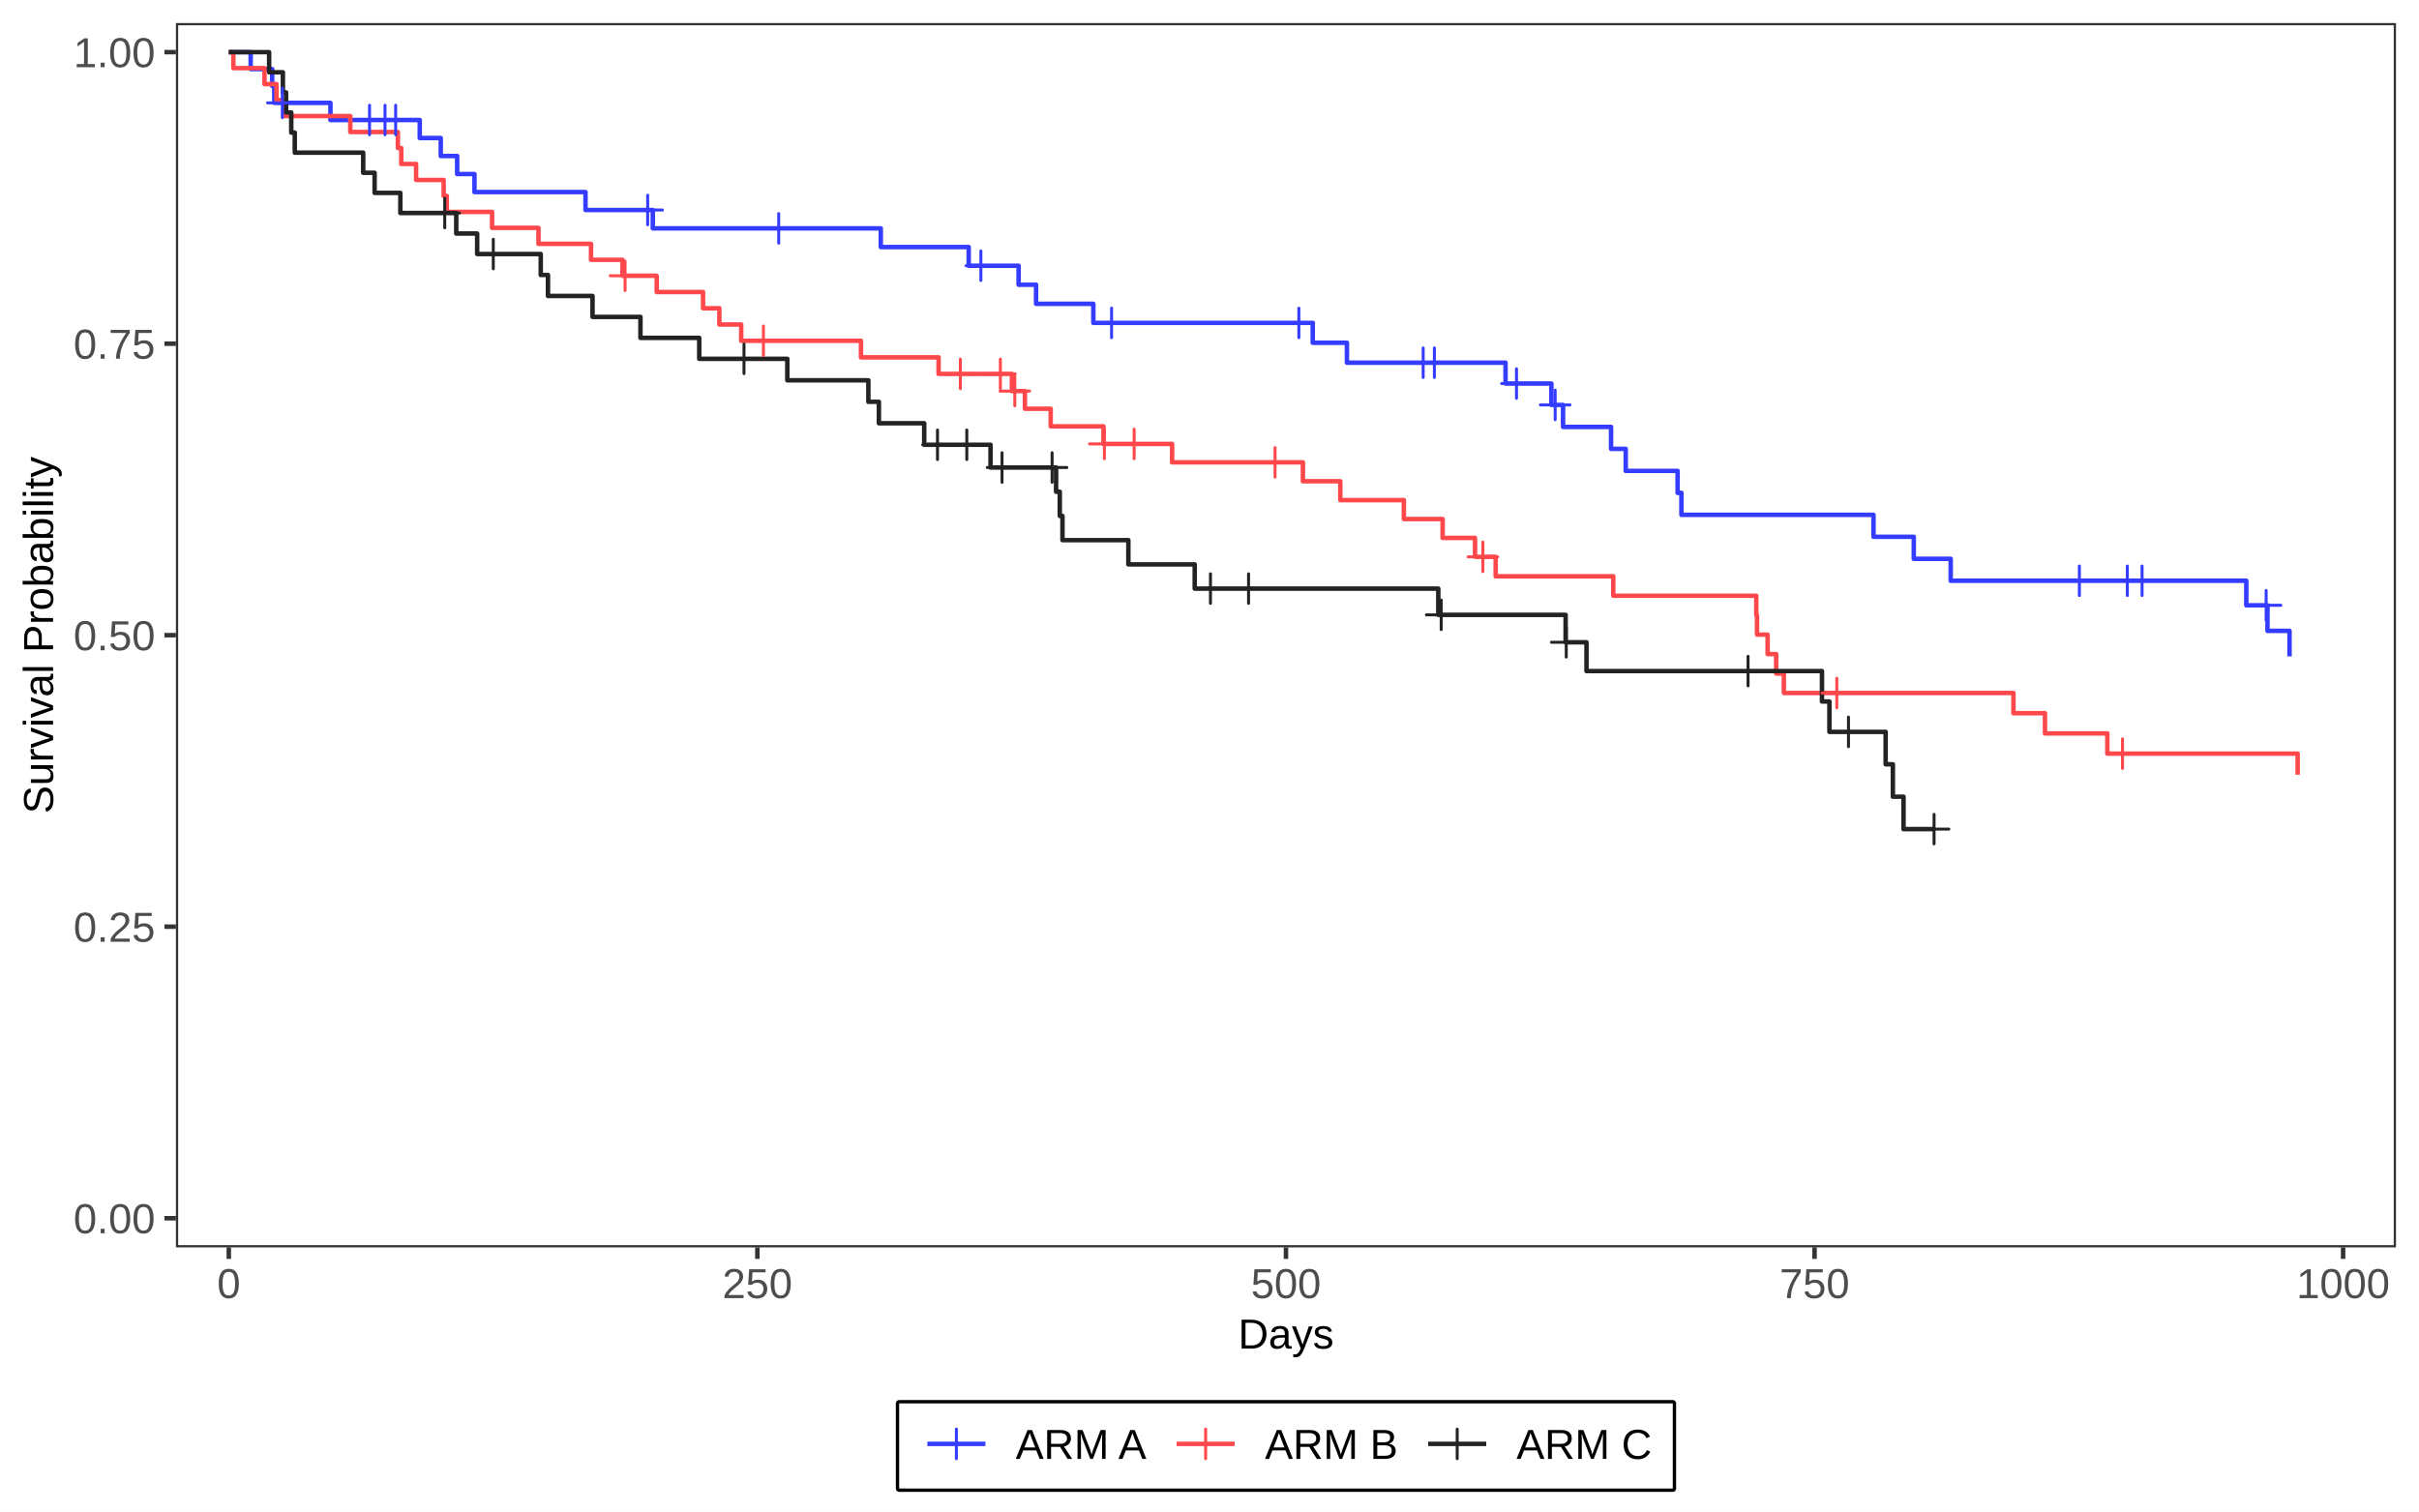
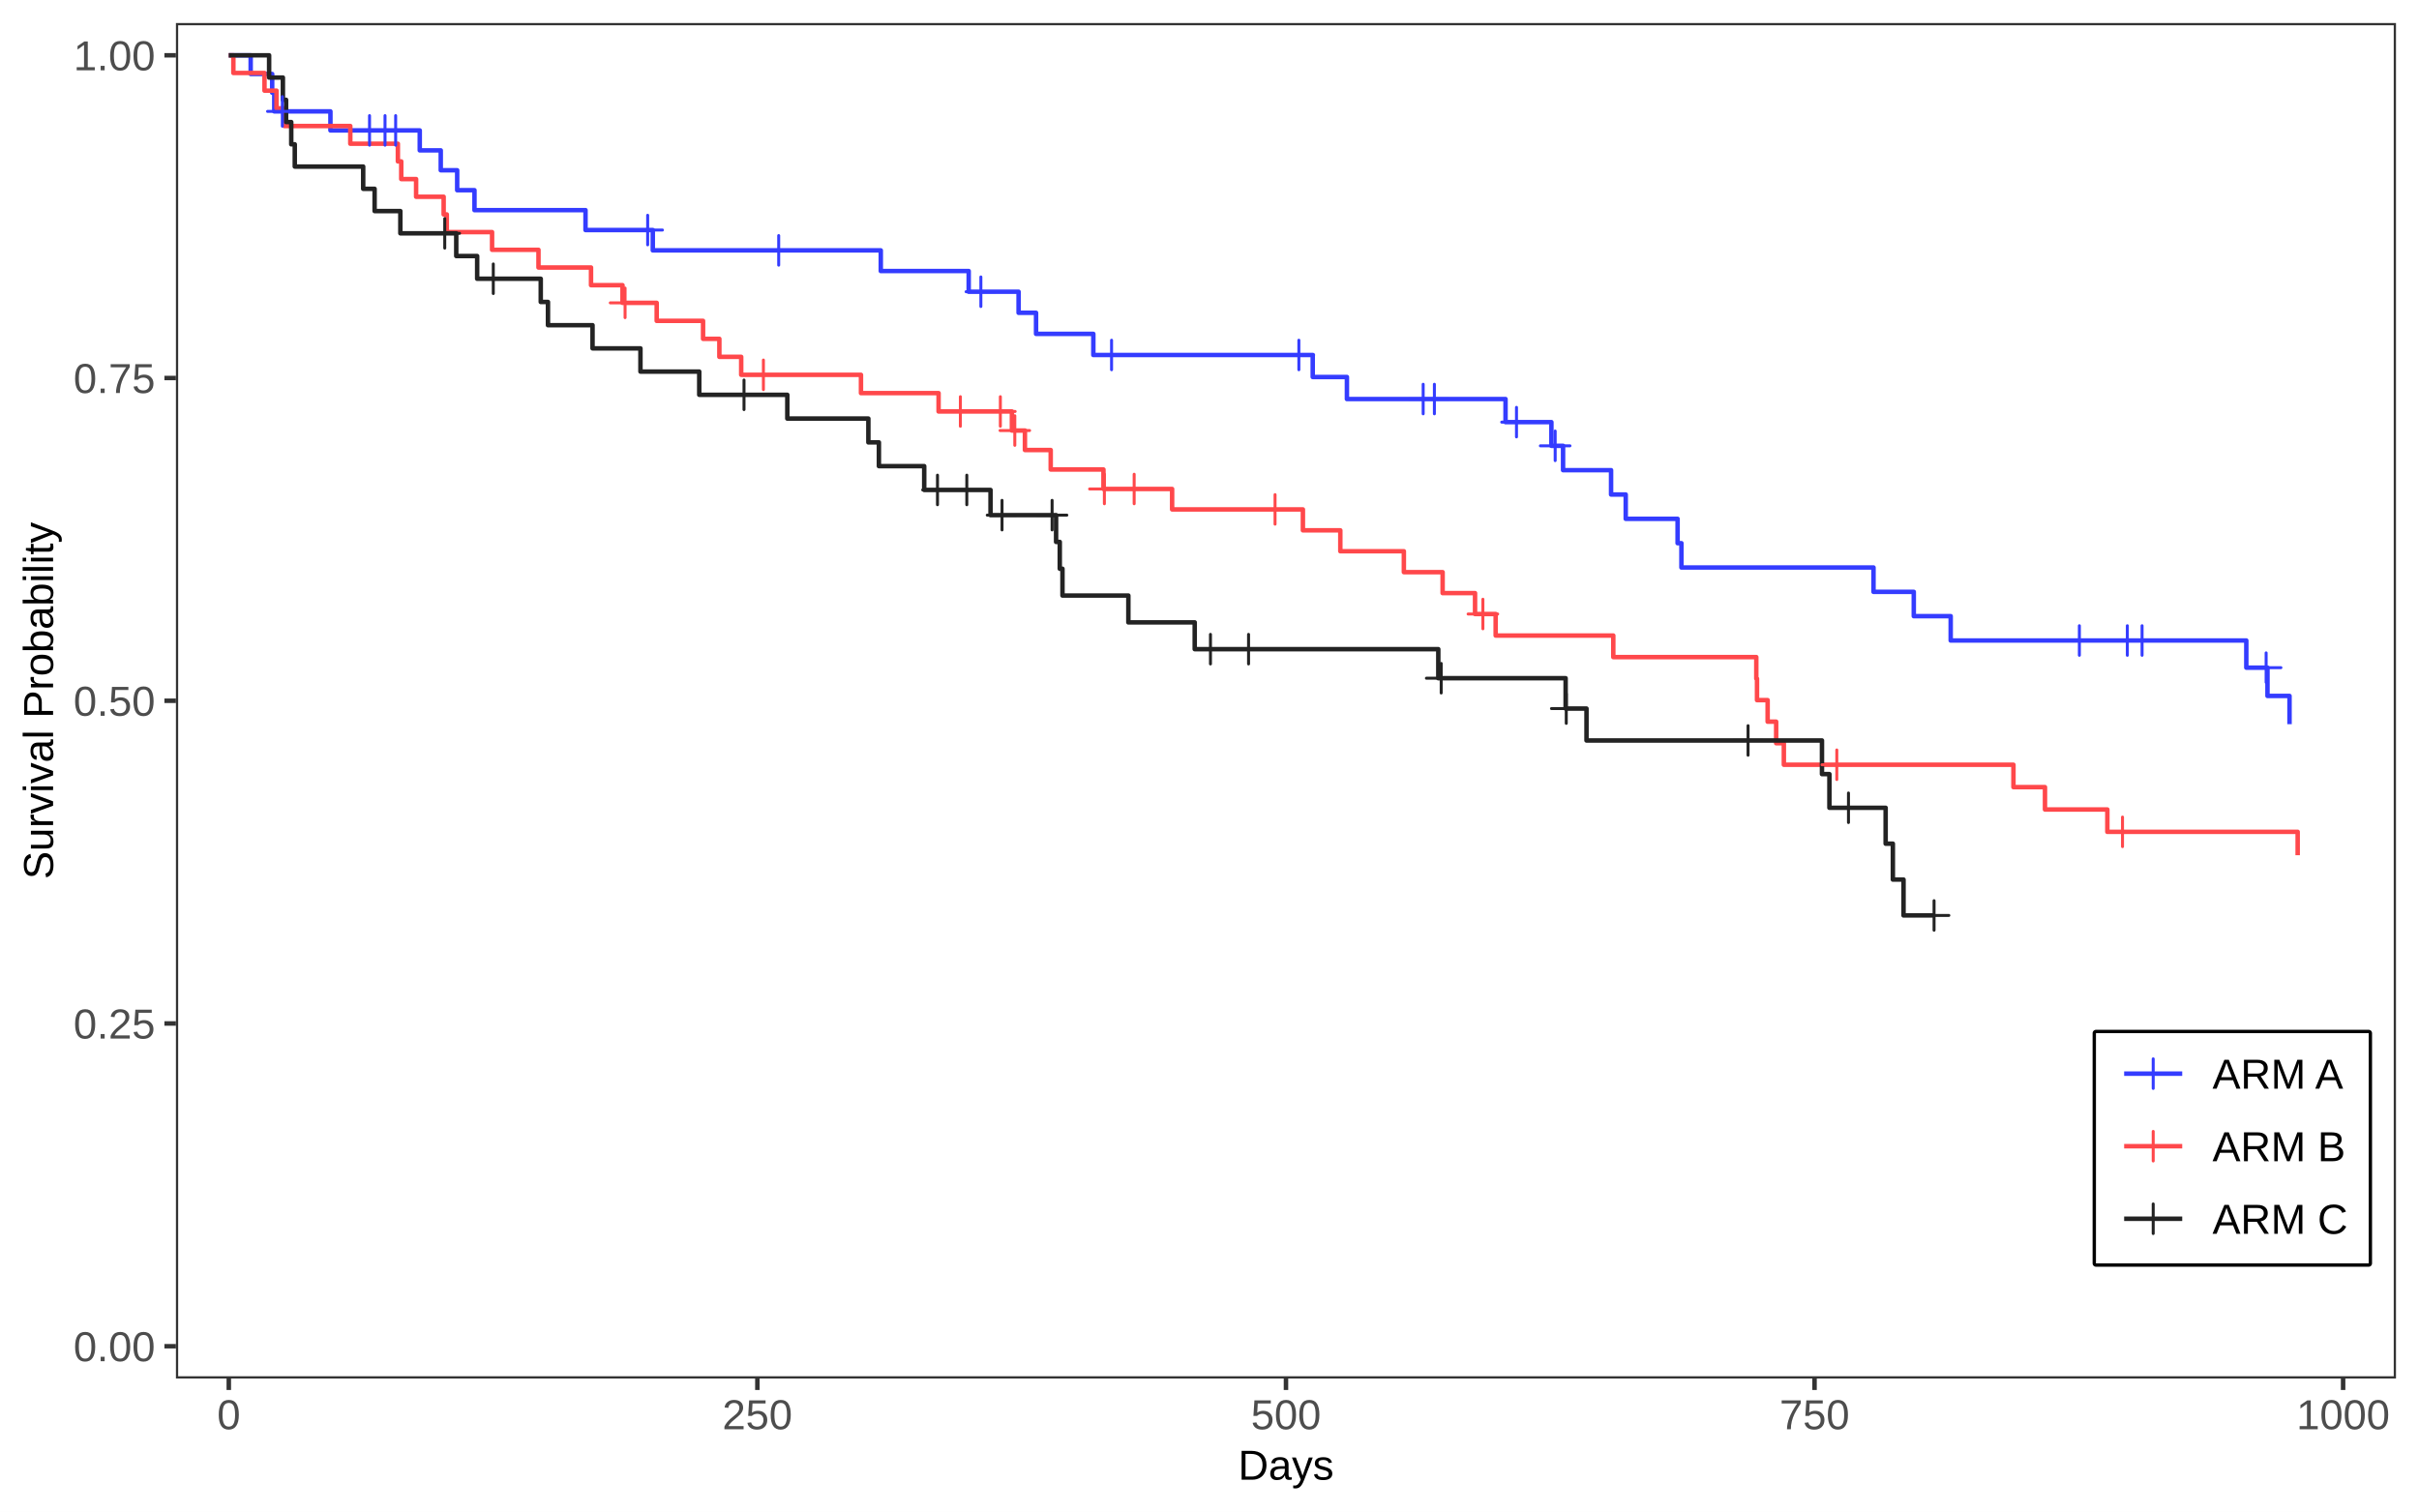
<svg xmlns="http://www.w3.org/2000/svg" class="svglite" width="576.00pt" height="360.00pt" viewBox="0 0 576.00 360.00">
  <defs>
    <style type="text/css">
    .svglite line, .svglite polyline, .svglite polygon, .svglite path, .svglite rect, .svglite circle {
      fill: none;
      stroke: #000000;
      stroke-linecap: round;
      stroke-linejoin: round;
      stroke-miterlimit: 10.00;
    }
    .svglite text {
      white-space: pre;
    }
  </style>
  </defs>
  <rect width="100%" height="100%" style="stroke: none; fill: #FFFFFF;" />
  <defs>
    <clipPath id="cpMC4wMHw1NzYuMDB8MC4wMHwzNjAuMDA=">
      <rect x="0.00" y="0.00" width="576.00" height="360.00" />
    </clipPath>
  </defs>
  <g clip-path="url(#cpMC4wMHw1NzYuMDB8MC4wMHwzNjAuMDA=)">
    <rect x="0.00" y="0.00" width="576.00" height="360.00" style="stroke-width: 1.07; stroke: #FFFFFF; fill: #FFFFFF;" />
  </g>
  <defs>
-     <clipPath id="cpNDEuODl8NTcwLjUyfDUuNDh8Mjk3LjA5">
-       <rect x="41.89" y="5.48" width="528.63" height="291.61" />
+     <clipPath id="cpNDEuODl8NTcwLjUyfDUuNDh8MzI4LjMy">
+       <rect x="41.89" y="5.48" width="528.63" height="322.84" />
    </clipPath>
  </defs>
-   <g clip-path="url(#cpNDEuODl8NTcwLjUyfDUuNDh8Mjk3LjA5)">
-     <rect x="41.89" y="5.48" width="528.63" height="291.61" style="stroke-width: 1.07; stroke: none; fill: #FFFFFF;" />
-     <polyline points="54.48,12.42 59.69,12.42 59.69,16.45 64.81,16.45 64.81,20.47 65.31,20.47 65.31,24.50 67.23,24.50 67.23,24.50 78.68,24.50 78.68,28.58 87.99,28.58 87.99,28.58 91.68,28.58 91.68,28.58 94.21,28.58 94.21,28.58 99.95,28.58 99.95,32.87 104.95,32.87 104.95,37.16 108.86,37.16 108.86,41.45 112.98,41.45 112.98,45.74 139.42,45.74 139.42,50.02 154.22,50.02 154.22,50.02 155.44,50.02 155.44,54.39 185.42,54.39 185.42,54.39 209.73,54.39 209.73,58.84 230.66,58.84 230.66,63.29 233.56,63.29 233.56,63.29 242.54,63.29 242.54,67.82 246.70,67.82 246.70,72.36 260.34,72.36 260.34,76.90 264.68,76.90 264.68,76.90 309.28,76.90 309.28,76.90 312.58,76.90 312.58,81.64 320.72,81.64 320.72,86.38 338.88,86.38 338.88,86.38 341.55,86.38 341.55,86.38 358.49,86.38 358.49,91.35 361.10,91.35 361.10,91.35 369.41,91.35 369.41,96.44 370.31,96.44 370.31,96.44 372.19,96.44 372.19,101.68 383.62,101.68 383.62,106.91 387.11,106.91 387.11,112.15 399.46,112.15 399.46,117.38 400.37,117.38 400.37,122.62 446.11,122.62 446.11,127.85 455.70,127.85 455.70,133.09 464.49,133.09 464.49,138.32 495.13,138.32 495.13,138.32 506.55,138.32 506.55,138.32 510.06,138.32 510.06,138.32 534.88,138.32 534.88,144.16 539.60,144.16 539.60,144.16 539.92,144.16 539.92,150.25 545.17,150.25 545.17,156.33 " style="stroke-width: 1.07; stroke: #343CFF; stroke-linecap: butt;" />
-     <polyline points="54.48,12.42 55.57,12.42 55.57,16.23 62.98,16.23 62.98,20.03 65.84,20.03 65.84,23.84 67.70,23.84 67.70,27.64 83.41,27.64 83.41,31.44 94.74,31.44 94.74,35.25 95.54,35.25 95.54,39.05 99.08,39.05 99.08,42.86 105.64,42.86 105.64,46.66 106.39,46.66 106.39,50.47 117.17,50.47 117.17,54.27 128.22,54.27 128.22,58.08 140.73,58.08 140.73,61.88 148.23,61.88 148.23,65.68 148.84,65.68 148.84,65.68 156.37,65.68 156.37,69.55 167.41,69.55 167.41,73.42 171.29,73.42 171.29,77.29 176.49,77.29 176.49,81.16 181.78,81.16 181.78,81.16 205.01,81.16 205.01,85.11 223.49,85.11 223.49,89.05 228.68,89.05 228.68,89.05 238.20,89.05 238.20,89.05 240.95,89.05 240.95,93.15 241.64,93.15 241.64,93.15 244.05,93.15 244.05,97.35 250.19,97.35 250.19,101.54 262.75,101.54 262.75,105.73 262.97,105.73 262.97,105.73 270.06,105.73 270.06,105.73 279.10,105.73 279.10,110.12 303.61,110.12 303.61,110.12 310.24,110.12 310.24,114.62 319.15,114.62 319.15,119.12 334.28,119.12 334.28,123.62 343.51,123.62 343.51,128.12 351.23,128.12 351.23,132.62 353.10,132.62 353.10,132.62 356.14,132.62 356.14,137.26 384.15,137.26 384.15,141.89 418.20,141.89 418.20,146.52 418.37,146.52 418.37,151.15 420.90,151.15 420.90,155.79 422.93,155.79 422.93,160.42 424.76,160.42 424.76,165.05 437.37,165.05 437.37,165.05 479.43,165.05 479.43,169.87 486.94,169.87 486.94,174.68 501.79,174.68 501.79,179.49 505.40,179.49 505.40,179.49 547.11,179.49 547.11,184.52 " style="stroke-width: 1.07; stroke: #FF484B; stroke-linecap: butt;" />
-     <polyline points="54.48,12.42 64.08,12.42 64.08,17.21 67.36,17.21 67.36,22.00 68.12,22.00 68.12,26.79 69.35,26.79 69.35,31.58 70.19,31.58 70.19,36.36 86.48,36.36 86.48,41.15 89.20,41.15 89.20,45.94 95.33,45.94 95.33,50.73 105.90,50.73 105.90,50.73 108.64,50.73 108.64,55.62 113.62,55.62 113.62,60.50 117.46,60.50 117.46,60.50 128.76,60.50 128.76,65.49 130.48,65.49 130.48,70.49 141.09,70.49 141.09,75.48 152.50,75.48 152.50,80.47 166.50,80.47 166.50,85.46 177.16,85.46 177.16,85.46 187.47,85.46 187.47,90.58 206.77,90.58 206.77,95.70 209.28,95.70 209.28,100.81 220.07,100.81 220.07,105.93 223.23,105.93 223.23,105.93 230.21,105.93 230.21,105.93 235.86,105.93 235.86,111.35 238.60,111.35 238.60,111.35 250.52,111.35 250.52,111.35 251.47,111.35 251.47,117.12 252.35,117.12 252.35,122.88 252.99,122.88 252.99,128.65 268.68,128.65 268.68,134.42 284.48,134.42 284.48,140.19 288.23,140.19 288.23,140.19 297.30,140.19 297.30,140.19 342.48,140.19 342.48,146.44 343.17,146.44 343.17,146.44 372.80,146.44 372.80,152.97 372.95,152.97 372.95,152.97 377.77,152.97 377.77,159.83 416.24,159.83 416.24,159.83 433.84,159.83 433.84,167.07 435.61,167.07 435.61,174.31 440.15,174.31 440.15,174.31 449.00,174.31 449.00,182.03 450.72,182.03 450.72,189.75 453.26,189.75 453.26,197.47 460.53,197.47 460.53,197.47 " style="stroke-width: 1.07; stroke: #232323; stroke-linecap: butt;" />
-     <line x1="63.71" y1="24.50" x2="70.75" y2="24.50" style="stroke-width: 0.71; stroke: #343CFF;" />
-     <line x1="67.23" y1="28.02" x2="67.23" y2="20.98" style="stroke-width: 0.71; stroke: #343CFF;" />
-     <line x1="84.47" y1="28.58" x2="91.50" y2="28.58" style="stroke-width: 0.71; stroke: #343CFF;" />
-     <line x1="87.99" y1="32.10" x2="87.99" y2="25.07" style="stroke-width: 0.71; stroke: #343CFF;" />
-     <line x1="88.16" y1="28.58" x2="95.20" y2="28.58" style="stroke-width: 0.71; stroke: #343CFF;" />
-     <line x1="91.68" y1="32.10" x2="91.68" y2="25.07" style="stroke-width: 0.71; stroke: #343CFF;" />
-     <line x1="90.69" y1="28.58" x2="97.73" y2="28.58" style="stroke-width: 0.71; stroke: #343CFF;" />
-     <line x1="94.21" y1="32.10" x2="94.21" y2="25.07" style="stroke-width: 0.71; stroke: #343CFF;" />
-     <line x1="150.70" y1="50.02" x2="157.74" y2="50.02" style="stroke-width: 0.71; stroke: #343CFF;" />
-     <line x1="154.22" y1="53.54" x2="154.22" y2="46.50" style="stroke-width: 0.71; stroke: #343CFF;" />
-     <line x1="181.90" y1="54.39" x2="188.94" y2="54.39" style="stroke-width: 0.71; stroke: #343CFF;" />
-     <line x1="185.42" y1="57.91" x2="185.42" y2="50.87" style="stroke-width: 0.71; stroke: #343CFF;" />
-     <line x1="230.04" y1="63.29" x2="237.08" y2="63.29" style="stroke-width: 0.71; stroke: #343CFF;" />
-     <line x1="233.56" y1="66.81" x2="233.56" y2="59.77" style="stroke-width: 0.71; stroke: #343CFF;" />
-     <line x1="261.16" y1="76.90" x2="268.20" y2="76.90" style="stroke-width: 0.71; stroke: #343CFF;" />
-     <line x1="264.68" y1="80.42" x2="264.68" y2="73.38" style="stroke-width: 0.71; stroke: #343CFF;" />
-     <line x1="305.76" y1="76.90" x2="312.80" y2="76.90" style="stroke-width: 0.71; stroke: #343CFF;" />
-     <line x1="309.28" y1="80.42" x2="309.28" y2="73.38" style="stroke-width: 0.71; stroke: #343CFF;" />
-     <line x1="335.36" y1="86.38" x2="342.40" y2="86.38" style="stroke-width: 0.71; stroke: #343CFF;" />
-     <line x1="338.88" y1="89.89" x2="338.88" y2="82.86" style="stroke-width: 0.71; stroke: #343CFF;" />
-     <line x1="338.03" y1="86.38" x2="345.07" y2="86.38" style="stroke-width: 0.71; stroke: #343CFF;" />
-     <line x1="341.55" y1="89.89" x2="341.55" y2="82.86" style="stroke-width: 0.71; stroke: #343CFF;" />
-     <line x1="357.58" y1="91.35" x2="364.62" y2="91.35" style="stroke-width: 0.71; stroke: #343CFF;" />
-     <line x1="361.10" y1="94.86" x2="361.10" y2="87.83" style="stroke-width: 0.71; stroke: #343CFF;" />
-     <line x1="366.79" y1="96.44" x2="373.83" y2="96.44" style="stroke-width: 0.71; stroke: #343CFF;" />
-     <line x1="370.31" y1="99.96" x2="370.31" y2="92.92" style="stroke-width: 0.71; stroke: #343CFF;" />
-     <line x1="491.61" y1="138.32" x2="498.65" y2="138.32" style="stroke-width: 0.71; stroke: #343CFF;" />
-     <line x1="495.13" y1="141.84" x2="495.13" y2="134.81" style="stroke-width: 0.71; stroke: #343CFF;" />
-     <line x1="503.03" y1="138.32" x2="510.07" y2="138.32" style="stroke-width: 0.71; stroke: #343CFF;" />
-     <line x1="506.55" y1="141.84" x2="506.55" y2="134.81" style="stroke-width: 0.71; stroke: #343CFF;" />
-     <line x1="506.54" y1="138.32" x2="513.58" y2="138.32" style="stroke-width: 0.71; stroke: #343CFF;" />
-     <line x1="510.06" y1="141.84" x2="510.06" y2="134.81" style="stroke-width: 0.71; stroke: #343CFF;" />
-     <line x1="536.08" y1="144.16" x2="543.12" y2="144.16" style="stroke-width: 0.71; stroke: #343CFF;" />
-     <line x1="539.60" y1="147.68" x2="539.60" y2="140.64" style="stroke-width: 0.71; stroke: #343CFF;" />
-     <line x1="145.32" y1="65.68" x2="152.36" y2="65.68" style="stroke-width: 0.71; stroke: #FF484B;" />
-     <line x1="148.84" y1="69.20" x2="148.84" y2="62.17" style="stroke-width: 0.71; stroke: #FF484B;" />
-     <line x1="178.26" y1="81.16" x2="185.30" y2="81.16" style="stroke-width: 0.71; stroke: #FF484B;" />
-     <line x1="181.78" y1="84.68" x2="181.78" y2="77.65" style="stroke-width: 0.71; stroke: #FF484B;" />
-     <line x1="225.16" y1="89.05" x2="232.20" y2="89.05" style="stroke-width: 0.71; stroke: #FF484B;" />
-     <line x1="228.68" y1="92.57" x2="228.68" y2="85.53" style="stroke-width: 0.71; stroke: #FF484B;" />
-     <line x1="234.68" y1="89.05" x2="241.72" y2="89.05" style="stroke-width: 0.71; stroke: #FF484B;" />
-     <line x1="238.20" y1="92.57" x2="238.20" y2="85.53" style="stroke-width: 0.71; stroke: #FF484B;" />
-     <line x1="238.13" y1="93.15" x2="245.16" y2="93.15" style="stroke-width: 0.71; stroke: #FF484B;" />
-     <line x1="241.64" y1="96.67" x2="241.64" y2="89.64" style="stroke-width: 0.71; stroke: #FF484B;" />
-     <line x1="259.45" y1="105.73" x2="266.49" y2="105.73" style="stroke-width: 0.71; stroke: #FF484B;" />
-     <line x1="262.97" y1="109.25" x2="262.97" y2="102.21" style="stroke-width: 0.71; stroke: #FF484B;" />
-     <line x1="266.54" y1="105.73" x2="273.58" y2="105.73" style="stroke-width: 0.71; stroke: #FF484B;" />
-     <line x1="270.06" y1="109.25" x2="270.06" y2="102.21" style="stroke-width: 0.71; stroke: #FF484B;" />
-     <line x1="300.09" y1="110.12" x2="307.13" y2="110.12" style="stroke-width: 0.71; stroke: #FF484B;" />
-     <line x1="303.61" y1="113.64" x2="303.61" y2="106.60" style="stroke-width: 0.71; stroke: #FF484B;" />
-     <line x1="349.58" y1="132.62" x2="356.62" y2="132.62" style="stroke-width: 0.71; stroke: #FF484B;" />
-     <line x1="353.10" y1="136.14" x2="353.10" y2="129.10" style="stroke-width: 0.71; stroke: #FF484B;" />
-     <line x1="433.85" y1="165.05" x2="440.89" y2="165.05" style="stroke-width: 0.71; stroke: #FF484B;" />
-     <line x1="437.37" y1="168.57" x2="437.37" y2="161.53" style="stroke-width: 0.71; stroke: #FF484B;" />
-     <line x1="501.88" y1="179.49" x2="508.92" y2="179.49" style="stroke-width: 0.71; stroke: #FF484B;" />
-     <line x1="505.40" y1="183.01" x2="505.40" y2="175.97" style="stroke-width: 0.71; stroke: #FF484B;" />
-     <line x1="102.39" y1="50.73" x2="109.42" y2="50.73" style="stroke-width: 0.71; stroke: #232323;" />
-     <line x1="105.90" y1="54.25" x2="105.90" y2="47.21" style="stroke-width: 0.71; stroke: #232323;" />
-     <line x1="113.94" y1="60.50" x2="120.98" y2="60.50" style="stroke-width: 0.71; stroke: #232323;" />
-     <line x1="117.46" y1="64.02" x2="117.46" y2="56.98" style="stroke-width: 0.71; stroke: #232323;" />
-     <line x1="173.64" y1="85.46" x2="180.68" y2="85.46" style="stroke-width: 0.71; stroke: #232323;" />
-     <line x1="177.16" y1="88.98" x2="177.16" y2="81.94" style="stroke-width: 0.71; stroke: #232323;" />
-     <line x1="219.71" y1="105.93" x2="226.75" y2="105.93" style="stroke-width: 0.71; stroke: #232323;" />
-     <line x1="223.23" y1="109.45" x2="223.23" y2="102.41" style="stroke-width: 0.71; stroke: #232323;" />
-     <line x1="226.69" y1="105.93" x2="233.73" y2="105.93" style="stroke-width: 0.71; stroke: #232323;" />
-     <line x1="230.21" y1="109.45" x2="230.21" y2="102.41" style="stroke-width: 0.71; stroke: #232323;" />
-     <line x1="235.08" y1="111.35" x2="242.11" y2="111.35" style="stroke-width: 0.71; stroke: #232323;" />
-     <line x1="238.60" y1="114.87" x2="238.60" y2="107.83" style="stroke-width: 0.71; stroke: #232323;" />
-     <line x1="247.00" y1="111.35" x2="254.03" y2="111.35" style="stroke-width: 0.71; stroke: #232323;" />
-     <line x1="250.52" y1="114.87" x2="250.52" y2="107.83" style="stroke-width: 0.71; stroke: #232323;" />
-     <line x1="284.71" y1="140.19" x2="291.75" y2="140.19" style="stroke-width: 0.71; stroke: #232323;" />
-     <line x1="288.23" y1="143.71" x2="288.23" y2="136.67" style="stroke-width: 0.71; stroke: #232323;" />
-     <line x1="293.78" y1="140.19" x2="300.82" y2="140.19" style="stroke-width: 0.71; stroke: #232323;" />
-     <line x1="297.30" y1="143.71" x2="297.30" y2="136.67" style="stroke-width: 0.71; stroke: #232323;" />
-     <line x1="339.65" y1="146.44" x2="346.69" y2="146.44" style="stroke-width: 0.71; stroke: #232323;" />
-     <line x1="343.17" y1="149.95" x2="343.17" y2="142.92" style="stroke-width: 0.71; stroke: #232323;" />
-     <line x1="369.43" y1="152.97" x2="376.47" y2="152.97" style="stroke-width: 0.71; stroke: #232323;" />
-     <line x1="372.95" y1="156.49" x2="372.95" y2="149.45" style="stroke-width: 0.71; stroke: #232323;" />
-     <line x1="412.72" y1="159.83" x2="419.76" y2="159.83" style="stroke-width: 0.71; stroke: #232323;" />
-     <line x1="416.24" y1="163.35" x2="416.24" y2="156.31" style="stroke-width: 0.71; stroke: #232323;" />
-     <line x1="436.63" y1="174.31" x2="443.67" y2="174.31" style="stroke-width: 0.71; stroke: #232323;" />
-     <line x1="440.15" y1="177.83" x2="440.15" y2="170.79" style="stroke-width: 0.71; stroke: #232323;" />
-     <line x1="457.01" y1="197.47" x2="464.05" y2="197.47" style="stroke-width: 0.71; stroke: #232323;" />
-     <line x1="460.53" y1="200.99" x2="460.53" y2="193.96" style="stroke-width: 0.71; stroke: #232323;" />
-     <rect x="41.89" y="5.48" width="528.63" height="291.61" style="stroke-width: 1.07; stroke: #333333;" />
+   <g clip-path="url(#cpNDEuODl8NTcwLjUyfDUuNDh8MzI4LjMy)">
+     <rect x="41.89" y="5.48" width="528.63" height="322.84" style="stroke-width: 1.07; stroke: none; fill: #FFFFFF;" />
+     <polyline points="54.48,13.17 59.69,13.17 59.69,17.62 64.81,17.62 64.81,22.08 65.31,22.08 65.31,26.53 67.23,26.53 67.23,26.53 78.68,26.53 78.68,31.06 87.99,31.06 87.99,31.06 91.68,31.06 91.68,31.06 94.21,31.06 94.21,31.06 99.95,31.06 99.95,35.81 104.95,35.81 104.95,40.55 108.86,40.55 108.86,45.30 112.98,45.30 112.98,50.05 139.42,50.05 139.42,54.79 154.22,54.79 154.22,54.79 155.44,54.79 155.44,59.63 185.42,59.63 185.42,59.63 209.73,59.63 209.73,64.55 230.66,64.55 230.66,69.48 233.56,69.48 233.56,69.48 242.54,69.48 242.54,74.50 246.70,74.50 246.70,79.52 260.34,79.52 260.34,84.55 264.68,84.55 264.68,84.55 309.28,84.55 309.28,84.55 312.58,84.55 312.58,89.79 320.72,89.79 320.72,95.04 338.88,95.04 338.88,95.04 341.55,95.04 341.55,95.04 358.49,95.04 358.49,100.54 361.10,100.54 361.10,100.54 369.41,100.54 369.41,106.18 370.31,106.18 370.31,106.18 372.19,106.18 372.19,111.98 383.62,111.98 383.62,117.78 387.11,117.78 387.11,123.57 399.46,123.57 399.46,129.37 400.37,129.37 400.37,135.16 446.11,135.16 446.11,140.96 455.70,140.96 455.70,146.75 464.49,146.75 464.49,152.55 495.13,152.55 495.13,152.55 506.55,152.55 506.55,152.55 510.06,152.55 510.06,152.55 534.88,152.55 534.88,159.02 539.60,159.02 539.60,159.02 539.92,159.02 539.92,165.75 545.17,165.75 545.17,172.48 " style="stroke-width: 1.07; stroke: #343CFF; stroke-linecap: butt;" />
+     <polyline points="54.48,13.17 55.57,13.17 55.57,17.38 62.98,17.38 62.98,21.59 65.84,21.59 65.84,25.80 67.70,25.80 67.70,30.01 83.41,30.01 83.41,34.23 94.74,34.23 94.74,38.44 95.54,38.44 95.54,42.65 99.08,42.65 99.08,46.86 105.64,46.86 105.64,51.07 106.39,51.07 106.39,55.28 117.17,55.28 117.17,59.50 128.22,59.50 128.22,63.71 140.73,63.71 140.73,67.92 148.23,67.92 148.23,72.13 148.84,72.13 148.84,72.13 156.37,72.13 156.37,76.42 167.41,76.42 167.41,80.70 171.29,80.70 171.29,84.99 176.49,84.99 176.49,89.27 181.78,89.27 181.78,89.27 205.01,89.27 205.01,93.63 223.49,93.63 223.49,98.00 228.68,98.00 228.68,98.00 238.20,98.00 238.20,98.00 240.95,98.00 240.95,102.54 241.64,102.54 241.64,102.54 244.05,102.54 244.05,107.18 250.19,107.18 250.19,111.82 262.75,111.82 262.75,116.46 262.97,116.46 262.97,116.46 270.06,116.46 270.06,116.46 279.10,116.46 279.10,121.33 303.61,121.33 303.61,121.33 310.24,121.33 310.24,126.31 319.15,126.31 319.15,131.29 334.28,131.29 334.28,136.27 343.51,136.27 343.51,141.26 351.23,141.26 351.23,146.24 353.10,146.24 353.10,146.24 356.14,146.24 356.14,151.37 384.15,151.37 384.15,156.50 418.20,156.50 418.20,161.63 418.37,161.63 418.37,166.75 420.90,166.75 420.90,171.88 422.93,171.88 422.93,177.01 424.76,177.01 424.76,182.14 437.37,182.14 437.37,182.14 479.43,182.14 479.43,187.47 486.94,187.47 486.94,192.80 501.79,192.80 501.79,198.12 505.40,198.12 505.40,198.12 547.11,198.12 547.11,203.69 " style="stroke-width: 1.07; stroke: #FF484B; stroke-linecap: butt;" />
+     <polyline points="54.48,13.17 64.08,13.17 64.08,18.47 67.36,18.47 67.36,23.77 68.12,23.77 68.12,29.07 69.35,29.07 69.35,34.37 70.19,34.37 70.19,39.67 86.48,39.67 86.48,44.97 89.20,44.97 89.20,50.27 95.33,50.27 95.33,55.57 105.90,55.57 105.90,55.57 108.64,55.57 108.64,60.98 113.62,60.98 113.62,66.39 117.46,66.39 117.46,66.39 128.76,66.39 128.76,71.92 130.48,71.92 130.48,77.45 141.09,77.45 141.09,82.97 152.50,82.97 152.50,88.50 166.50,88.50 166.50,94.03 177.16,94.03 177.16,94.03 187.47,94.03 187.47,99.69 206.77,99.69 206.77,105.36 209.28,105.36 209.28,111.02 220.07,111.02 220.07,116.69 223.23,116.69 223.23,116.69 230.21,116.69 230.21,116.69 235.86,116.69 235.86,122.69 238.60,122.69 238.60,122.69 250.52,122.69 250.52,122.69 251.47,122.69 251.47,129.07 252.35,129.07 252.35,135.46 252.99,135.46 252.99,141.84 268.68,141.84 268.68,148.23 284.48,148.23 284.48,154.61 288.23,154.61 288.23,154.61 297.30,154.61 297.30,154.61 342.48,154.61 342.48,161.53 343.17,161.53 343.17,161.53 372.80,161.53 372.80,168.76 372.95,168.76 372.95,168.76 377.77,168.76 377.77,176.36 416.24,176.36 416.24,176.36 433.84,176.36 433.84,184.37 435.61,184.37 435.61,192.39 440.15,192.39 440.15,192.39 449.00,192.39 449.00,200.94 450.72,200.94 450.72,209.49 453.26,209.49 453.26,218.03 460.53,218.03 460.53,218.03 " style="stroke-width: 1.07; stroke: #232323; stroke-linecap: butt;" />
+     <line x1="63.71" y1="26.53" x2="70.75" y2="26.53" style="stroke-width: 0.71; stroke: #343CFF;" />
+     <line x1="67.23" y1="30.05" x2="67.23" y2="23.02" style="stroke-width: 0.71; stroke: #343CFF;" />
+     <line x1="84.47" y1="31.06" x2="91.50" y2="31.06" style="stroke-width: 0.71; stroke: #343CFF;" />
+     <line x1="87.99" y1="34.58" x2="87.99" y2="27.54" style="stroke-width: 0.71; stroke: #343CFF;" />
+     <line x1="88.16" y1="31.06" x2="95.20" y2="31.06" style="stroke-width: 0.71; stroke: #343CFF;" />
+     <line x1="91.68" y1="34.58" x2="91.68" y2="27.54" style="stroke-width: 0.71; stroke: #343CFF;" />
+     <line x1="90.69" y1="31.06" x2="97.73" y2="31.06" style="stroke-width: 0.71; stroke: #343CFF;" />
+     <line x1="94.21" y1="34.58" x2="94.21" y2="27.54" style="stroke-width: 0.71; stroke: #343CFF;" />
+     <line x1="150.70" y1="54.79" x2="157.74" y2="54.79" style="stroke-width: 0.71; stroke: #343CFF;" />
+     <line x1="154.22" y1="58.31" x2="154.22" y2="51.27" style="stroke-width: 0.71; stroke: #343CFF;" />
+     <line x1="181.90" y1="59.63" x2="188.94" y2="59.63" style="stroke-width: 0.71; stroke: #343CFF;" />
+     <line x1="185.42" y1="63.15" x2="185.42" y2="56.11" style="stroke-width: 0.71; stroke: #343CFF;" />
+     <line x1="230.04" y1="69.48" x2="237.08" y2="69.48" style="stroke-width: 0.71; stroke: #343CFF;" />
+     <line x1="233.56" y1="73.00" x2="233.56" y2="65.96" style="stroke-width: 0.71; stroke: #343CFF;" />
+     <line x1="261.16" y1="84.55" x2="268.20" y2="84.55" style="stroke-width: 0.71; stroke: #343CFF;" />
+     <line x1="264.68" y1="88.06" x2="264.68" y2="81.03" style="stroke-width: 0.71; stroke: #343CFF;" />
+     <line x1="305.76" y1="84.55" x2="312.80" y2="84.55" style="stroke-width: 0.71; stroke: #343CFF;" />
+     <line x1="309.28" y1="88.06" x2="309.28" y2="81.03" style="stroke-width: 0.71; stroke: #343CFF;" />
+     <line x1="335.36" y1="95.04" x2="342.40" y2="95.04" style="stroke-width: 0.71; stroke: #343CFF;" />
+     <line x1="338.88" y1="98.56" x2="338.88" y2="91.52" style="stroke-width: 0.71; stroke: #343CFF;" />
+     <line x1="338.03" y1="95.04" x2="345.07" y2="95.04" style="stroke-width: 0.71; stroke: #343CFF;" />
+     <line x1="341.55" y1="98.56" x2="341.55" y2="91.52" style="stroke-width: 0.71; stroke: #343CFF;" />
+     <line x1="357.58" y1="100.54" x2="364.62" y2="100.54" style="stroke-width: 0.71; stroke: #343CFF;" />
+     <line x1="361.10" y1="104.06" x2="361.10" y2="97.02" style="stroke-width: 0.71; stroke: #343CFF;" />
+     <line x1="366.79" y1="106.18" x2="373.83" y2="106.18" style="stroke-width: 0.71; stroke: #343CFF;" />
+     <line x1="370.31" y1="109.70" x2="370.31" y2="102.66" style="stroke-width: 0.71; stroke: #343CFF;" />
+     <line x1="491.61" y1="152.55" x2="498.65" y2="152.55" style="stroke-width: 0.71; stroke: #343CFF;" />
+     <line x1="495.13" y1="156.07" x2="495.13" y2="149.03" style="stroke-width: 0.71; stroke: #343CFF;" />
+     <line x1="503.03" y1="152.55" x2="510.07" y2="152.55" style="stroke-width: 0.71; stroke: #343CFF;" />
+     <line x1="506.55" y1="156.07" x2="506.55" y2="149.03" style="stroke-width: 0.71; stroke: #343CFF;" />
+     <line x1="506.54" y1="152.55" x2="513.58" y2="152.55" style="stroke-width: 0.71; stroke: #343CFF;" />
+     <line x1="510.06" y1="156.07" x2="510.06" y2="149.03" style="stroke-width: 0.71; stroke: #343CFF;" />
+     <line x1="536.08" y1="159.02" x2="543.12" y2="159.02" style="stroke-width: 0.71; stroke: #343CFF;" />
+     <line x1="539.60" y1="162.53" x2="539.60" y2="155.50" style="stroke-width: 0.71; stroke: #343CFF;" />
+     <line x1="145.32" y1="72.13" x2="152.36" y2="72.13" style="stroke-width: 0.71; stroke: #FF484B;" />
+     <line x1="148.84" y1="75.65" x2="148.84" y2="68.61" style="stroke-width: 0.71; stroke: #FF484B;" />
+     <line x1="178.26" y1="89.27" x2="185.30" y2="89.27" style="stroke-width: 0.71; stroke: #FF484B;" />
+     <line x1="181.78" y1="92.79" x2="181.78" y2="85.75" style="stroke-width: 0.71; stroke: #FF484B;" />
+     <line x1="225.16" y1="98.00" x2="232.20" y2="98.00" style="stroke-width: 0.71; stroke: #FF484B;" />
+     <line x1="228.68" y1="101.52" x2="228.68" y2="94.48" style="stroke-width: 0.71; stroke: #FF484B;" />
+     <line x1="234.68" y1="98.00" x2="241.72" y2="98.00" style="stroke-width: 0.71; stroke: #FF484B;" />
+     <line x1="238.20" y1="101.52" x2="238.20" y2="94.48" style="stroke-width: 0.71; stroke: #FF484B;" />
+     <line x1="238.13" y1="102.54" x2="245.16" y2="102.54" style="stroke-width: 0.71; stroke: #FF484B;" />
+     <line x1="241.64" y1="106.06" x2="241.64" y2="99.02" style="stroke-width: 0.71; stroke: #FF484B;" />
+     <line x1="259.45" y1="116.46" x2="266.49" y2="116.46" style="stroke-width: 0.71; stroke: #FF484B;" />
+     <line x1="262.97" y1="119.98" x2="262.97" y2="112.95" style="stroke-width: 0.71; stroke: #FF484B;" />
+     <line x1="266.54" y1="116.46" x2="273.58" y2="116.46" style="stroke-width: 0.71; stroke: #FF484B;" />
+     <line x1="270.06" y1="119.98" x2="270.06" y2="112.95" style="stroke-width: 0.71; stroke: #FF484B;" />
+     <line x1="300.09" y1="121.33" x2="307.13" y2="121.33" style="stroke-width: 0.71; stroke: #FF484B;" />
+     <line x1="303.61" y1="124.84" x2="303.61" y2="117.81" style="stroke-width: 0.71; stroke: #FF484B;" />
+     <line x1="349.58" y1="146.24" x2="356.62" y2="146.24" style="stroke-width: 0.71; stroke: #FF484B;" />
+     <line x1="353.10" y1="149.76" x2="353.10" y2="142.72" style="stroke-width: 0.71; stroke: #FF484B;" />
+     <line x1="433.85" y1="182.14" x2="440.89" y2="182.14" style="stroke-width: 0.71; stroke: #FF484B;" />
+     <line x1="437.37" y1="185.66" x2="437.37" y2="178.62" style="stroke-width: 0.71; stroke: #FF484B;" />
+     <line x1="501.88" y1="198.12" x2="508.92" y2="198.12" style="stroke-width: 0.71; stroke: #FF484B;" />
+     <line x1="505.40" y1="201.64" x2="505.40" y2="194.60" style="stroke-width: 0.71; stroke: #FF484B;" />
+     <line x1="102.39" y1="55.57" x2="109.42" y2="55.57" style="stroke-width: 0.71; stroke: #232323;" />
+     <line x1="105.90" y1="59.09" x2="105.90" y2="52.06" style="stroke-width: 0.71; stroke: #232323;" />
+     <line x1="113.94" y1="66.39" x2="120.98" y2="66.39" style="stroke-width: 0.71; stroke: #232323;" />
+     <line x1="117.46" y1="69.91" x2="117.46" y2="62.87" style="stroke-width: 0.71; stroke: #232323;" />
+     <line x1="173.64" y1="94.03" x2="180.68" y2="94.03" style="stroke-width: 0.71; stroke: #232323;" />
+     <line x1="177.16" y1="97.55" x2="177.16" y2="90.51" style="stroke-width: 0.71; stroke: #232323;" />
+     <line x1="219.71" y1="116.69" x2="226.75" y2="116.69" style="stroke-width: 0.71; stroke: #232323;" />
+     <line x1="223.23" y1="120.21" x2="223.23" y2="113.17" style="stroke-width: 0.71; stroke: #232323;" />
+     <line x1="226.69" y1="116.69" x2="233.73" y2="116.69" style="stroke-width: 0.71; stroke: #232323;" />
+     <line x1="230.21" y1="120.21" x2="230.21" y2="113.17" style="stroke-width: 0.71; stroke: #232323;" />
+     <line x1="235.08" y1="122.69" x2="242.11" y2="122.69" style="stroke-width: 0.71; stroke: #232323;" />
+     <line x1="238.60" y1="126.21" x2="238.60" y2="119.17" style="stroke-width: 0.71; stroke: #232323;" />
+     <line x1="247.00" y1="122.69" x2="254.03" y2="122.69" style="stroke-width: 0.71; stroke: #232323;" />
+     <line x1="250.52" y1="126.21" x2="250.52" y2="119.17" style="stroke-width: 0.71; stroke: #232323;" />
+     <line x1="284.71" y1="154.61" x2="291.75" y2="154.61" style="stroke-width: 0.71; stroke: #232323;" />
+     <line x1="288.23" y1="158.13" x2="288.23" y2="151.09" style="stroke-width: 0.71; stroke: #232323;" />
+     <line x1="293.78" y1="154.61" x2="300.82" y2="154.61" style="stroke-width: 0.71; stroke: #232323;" />
+     <line x1="297.30" y1="158.13" x2="297.30" y2="151.09" style="stroke-width: 0.71; stroke: #232323;" />
+     <line x1="339.65" y1="161.53" x2="346.69" y2="161.53" style="stroke-width: 0.71; stroke: #232323;" />
+     <line x1="343.17" y1="165.05" x2="343.17" y2="158.01" style="stroke-width: 0.71; stroke: #232323;" />
+     <line x1="369.43" y1="168.76" x2="376.47" y2="168.76" style="stroke-width: 0.71; stroke: #232323;" />
+     <line x1="372.95" y1="172.28" x2="372.95" y2="165.24" style="stroke-width: 0.71; stroke: #232323;" />
+     <line x1="412.72" y1="176.36" x2="419.76" y2="176.36" style="stroke-width: 0.71; stroke: #232323;" />
+     <line x1="416.24" y1="179.87" x2="416.24" y2="172.84" style="stroke-width: 0.71; stroke: #232323;" />
+     <line x1="436.63" y1="192.39" x2="443.67" y2="192.39" style="stroke-width: 0.71; stroke: #232323;" />
+     <line x1="440.15" y1="195.90" x2="440.15" y2="188.87" style="stroke-width: 0.71; stroke: #232323;" />
+     <line x1="457.01" y1="218.03" x2="464.05" y2="218.03" style="stroke-width: 0.71; stroke: #232323;" />
+     <line x1="460.53" y1="221.55" x2="460.53" y2="214.52" style="stroke-width: 0.71; stroke: #232323;" />
+     <rect x="41.89" y="5.48" width="528.63" height="322.84" style="stroke-width: 1.07; stroke: #333333;" />
  </g>
  <g clip-path="url(#cpMC4wMHw1NzYuMDB8MC4wMHwzNjAuMDA=)">
-     <text x="36.96" y="293.73" text-anchor="end" style="font-size: 10.00px;fill: #4D4D4D; font-family: &quot;Arial&quot;;" textLength="19.48px" lengthAdjust="spacingAndGlyphs">0.00</text>
-     <text x="36.96" y="224.30" text-anchor="end" style="font-size: 10.00px;fill: #4D4D4D; font-family: &quot;Arial&quot;;" textLength="19.48px" lengthAdjust="spacingAndGlyphs">0.25</text>
-     <text x="36.96" y="154.87" text-anchor="end" style="font-size: 10.00px;fill: #4D4D4D; font-family: &quot;Arial&quot;;" textLength="19.48px" lengthAdjust="spacingAndGlyphs">0.50</text>
-     <text x="36.96" y="85.44" text-anchor="end" style="font-size: 10.00px;fill: #4D4D4D; font-family: &quot;Arial&quot;;" textLength="19.48px" lengthAdjust="spacingAndGlyphs">0.75</text>
-     <text x="36.96" y="16.00" text-anchor="end" style="font-size: 10.00px;fill: #4D4D4D; font-family: &quot;Arial&quot;;" textLength="19.48px" lengthAdjust="spacingAndGlyphs">1.00</text>
-     <polyline points="39.15,290.15 41.89,290.15 " style="stroke-width: 1.07; stroke: #333333; stroke-linecap: butt;" />
-     <polyline points="39.15,220.71 41.89,220.71 " style="stroke-width: 1.07; stroke: #333333; stroke-linecap: butt;" />
-     <polyline points="39.15,151.28 41.89,151.28 " style="stroke-width: 1.07; stroke: #333333; stroke-linecap: butt;" />
-     <polyline points="39.15,81.85 41.89,81.85 " style="stroke-width: 1.07; stroke: #333333; stroke-linecap: butt;" />
-     <polyline points="39.15,12.42 41.89,12.42 " style="stroke-width: 1.07; stroke: #333333; stroke-linecap: butt;" />
-     <polyline points="54.48,299.83 54.48,297.09 " style="stroke-width: 1.07; stroke: #333333; stroke-linecap: butt;" />
-     <polyline points="180.34,299.83 180.34,297.09 " style="stroke-width: 1.07; stroke: #333333; stroke-linecap: butt;" />
-     <polyline points="306.21,299.83 306.21,297.09 " style="stroke-width: 1.07; stroke: #333333; stroke-linecap: butt;" />
-     <polyline points="432.07,299.83 432.07,297.09 " style="stroke-width: 1.07; stroke: #333333; stroke-linecap: butt;" />
-     <polyline points="557.93,299.83 557.93,297.09 " style="stroke-width: 1.07; stroke: #333333; stroke-linecap: butt;" />
-     <text x="54.48" y="309.18" text-anchor="middle" style="font-size: 10.00px;fill: #4D4D4D; font-family: &quot;Arial&quot;;" textLength="5.57px" lengthAdjust="spacingAndGlyphs">0</text>
-     <text x="180.34" y="309.18" text-anchor="middle" style="font-size: 10.00px;fill: #4D4D4D; font-family: &quot;Arial&quot;;" textLength="16.70px" lengthAdjust="spacingAndGlyphs">250</text>
-     <text x="306.21" y="309.18" text-anchor="middle" style="font-size: 10.00px;fill: #4D4D4D; font-family: &quot;Arial&quot;;" textLength="16.70px" lengthAdjust="spacingAndGlyphs">500</text>
-     <text x="432.07" y="309.18" text-anchor="middle" style="font-size: 10.00px;fill: #4D4D4D; font-family: &quot;Arial&quot;;" textLength="16.70px" lengthAdjust="spacingAndGlyphs">750</text>
-     <text x="557.93" y="309.18" text-anchor="middle" style="font-size: 10.00px;fill: #4D4D4D; font-family: &quot;Arial&quot;;" textLength="22.26px" lengthAdjust="spacingAndGlyphs">1000</text>
-     <text x="306.21" y="321.19" text-anchor="middle" style="font-size: 10.00px; font-family: &quot;Arial&quot;;" textLength="22.80px" lengthAdjust="spacingAndGlyphs">Days</text>
-     <text transform="translate(12.64,151.28) rotate(-90)" text-anchor="middle" style="font-size: 10.00px; font-family: &quot;Arial&quot;;" textLength="85.09px" lengthAdjust="spacingAndGlyphs">Survival Probability</text>
-     <rect x="214.11" y="334.25" width="184.20" height="20.27" style="stroke-width: 1.60; fill: #FFFFFF;" />
-     <rect x="214.11" y="334.25" width="184.20" height="20.27" style="stroke-width: 1.07; stroke: none; fill: #FFFFFF;" />
-     <rect x="219.09" y="335.25" width="17.28" height="17.28" style="stroke-width: 1.07; stroke: none; fill: #FFFFFF;" />
-     <line x1="220.82" y1="343.89" x2="234.64" y2="343.89" style="stroke-width: 1.07; stroke: #343CFF; stroke-linecap: butt;" />
-     <line x1="224.21" y1="343.89" x2="231.25" y2="343.89" style="stroke-width: 0.71; stroke: #343CFF;" />
-     <line x1="227.73" y1="347.41" x2="227.73" y2="340.37" style="stroke-width: 0.71; stroke: #343CFF;" />
-     <rect x="278.44" y="335.25" width="17.28" height="17.28" style="stroke-width: 1.07; stroke: none; fill: #FFFFFF;" />
-     <line x1="280.17" y1="343.89" x2="293.99" y2="343.89" style="stroke-width: 1.07; stroke: #FF484B; stroke-linecap: butt;" />
-     <line x1="283.56" y1="343.89" x2="290.60" y2="343.89" style="stroke-width: 0.71; stroke: #FF484B;" />
-     <line x1="287.08" y1="347.41" x2="287.08" y2="340.37" style="stroke-width: 0.71; stroke: #FF484B;" />
-     <rect x="338.34" y="335.25" width="17.28" height="17.28" style="stroke-width: 1.07; stroke: none; fill: #FFFFFF;" />
-     <line x1="340.07" y1="343.89" x2="353.90" y2="343.89" style="stroke-width: 1.07; stroke: #232323; stroke-linecap: butt;" />
-     <line x1="343.47" y1="343.89" x2="350.50" y2="343.89" style="stroke-width: 0.71; stroke: #232323;" />
-     <line x1="346.98" y1="347.41" x2="346.98" y2="340.37" style="stroke-width: 0.71; stroke: #232323;" />
-     <text x="241.85" y="347.47" style="font-size: 10.00px; font-family: &quot;Arial&quot;;" textLength="31.11px" lengthAdjust="spacingAndGlyphs">ARM A</text>
-     <text x="301.20" y="347.47" style="font-size: 10.00px; font-family: &quot;Arial&quot;;" textLength="31.67px" lengthAdjust="spacingAndGlyphs">ARM B</text>
-     <text x="361.10" y="347.47" style="font-size: 10.00px; font-family: &quot;Arial&quot;;" textLength="32.22px" lengthAdjust="spacingAndGlyphs">ARM C</text>
+     <text x="36.96" y="324.21" text-anchor="end" style="font-size: 10.00px;fill: #4D4D4D; font-family: &quot;Arial&quot;;" textLength="19.48px" lengthAdjust="spacingAndGlyphs">0.00</text>
+     <text x="36.96" y="247.35" text-anchor="end" style="font-size: 10.00px;fill: #4D4D4D; font-family: &quot;Arial&quot;;" textLength="19.48px" lengthAdjust="spacingAndGlyphs">0.25</text>
+     <text x="36.96" y="170.48" text-anchor="end" style="font-size: 10.00px;fill: #4D4D4D; font-family: &quot;Arial&quot;;" textLength="19.48px" lengthAdjust="spacingAndGlyphs">0.50</text>
+     <text x="36.96" y="93.61" text-anchor="end" style="font-size: 10.00px;fill: #4D4D4D; font-family: &quot;Arial&quot;;" textLength="19.48px" lengthAdjust="spacingAndGlyphs">0.75</text>
+     <text x="36.96" y="16.75" text-anchor="end" style="font-size: 10.00px;fill: #4D4D4D; font-family: &quot;Arial&quot;;" textLength="19.48px" lengthAdjust="spacingAndGlyphs">1.00</text>
+     <polyline points="39.15,320.63 41.89,320.63 " style="stroke-width: 1.07; stroke: #333333; stroke-linecap: butt;" />
+     <polyline points="39.15,243.76 41.89,243.76 " style="stroke-width: 1.07; stroke: #333333; stroke-linecap: butt;" />
+     <polyline points="39.15,166.90 41.89,166.90 " style="stroke-width: 1.07; stroke: #333333; stroke-linecap: butt;" />
+     <polyline points="39.15,90.03 41.89,90.03 " style="stroke-width: 1.07; stroke: #333333; stroke-linecap: butt;" />
+     <polyline points="39.15,13.17 41.89,13.17 " style="stroke-width: 1.07; stroke: #333333; stroke-linecap: butt;" />
+     <polyline points="54.48,331.06 54.48,328.32 " style="stroke-width: 1.07; stroke: #333333; stroke-linecap: butt;" />
+     <polyline points="180.34,331.06 180.34,328.32 " style="stroke-width: 1.07; stroke: #333333; stroke-linecap: butt;" />
+     <polyline points="306.21,331.06 306.21,328.32 " style="stroke-width: 1.07; stroke: #333333; stroke-linecap: butt;" />
+     <polyline points="432.07,331.06 432.07,328.32 " style="stroke-width: 1.07; stroke: #333333; stroke-linecap: butt;" />
+     <polyline points="557.93,331.06 557.93,328.32 " style="stroke-width: 1.07; stroke: #333333; stroke-linecap: butt;" />
+     <text x="54.48" y="340.41" text-anchor="middle" style="font-size: 10.00px;fill: #4D4D4D; font-family: &quot;Arial&quot;;" textLength="5.57px" lengthAdjust="spacingAndGlyphs">0</text>
+     <text x="180.34" y="340.41" text-anchor="middle" style="font-size: 10.00px;fill: #4D4D4D; font-family: &quot;Arial&quot;;" textLength="16.70px" lengthAdjust="spacingAndGlyphs">250</text>
+     <text x="306.21" y="340.41" text-anchor="middle" style="font-size: 10.00px;fill: #4D4D4D; font-family: &quot;Arial&quot;;" textLength="16.70px" lengthAdjust="spacingAndGlyphs">500</text>
+     <text x="432.07" y="340.41" text-anchor="middle" style="font-size: 10.00px;fill: #4D4D4D; font-family: &quot;Arial&quot;;" textLength="16.70px" lengthAdjust="spacingAndGlyphs">750</text>
+     <text x="557.93" y="340.41" text-anchor="middle" style="font-size: 10.00px;fill: #4D4D4D; font-family: &quot;Arial&quot;;" textLength="22.26px" lengthAdjust="spacingAndGlyphs">1000</text>
+     <text x="306.21" y="352.42" text-anchor="middle" style="font-size: 10.00px; font-family: &quot;Arial&quot;;" textLength="22.80px" lengthAdjust="spacingAndGlyphs">Days</text>
+     <text transform="translate(12.64,166.90) rotate(-90)" text-anchor="middle" style="font-size: 10.00px; font-family: &quot;Arial&quot;;" textLength="85.09px" lengthAdjust="spacingAndGlyphs">Survival Probability</text>
+     <rect x="499.08" y="246.07" width="64.94" height="54.83" style="stroke-width: 1.60; fill: #FFFFFF;" />
+     <rect x="499.08" y="246.07" width="64.94" height="54.83" style="stroke-width: 1.07; stroke: none; fill: #FFFFFF;" />
+     <rect x="504.07" y="247.07" width="17.28" height="17.28" style="stroke-width: 1.07; stroke: none; fill: #FFFFFF;" />
+     <line x1="505.79" y1="255.71" x2="519.62" y2="255.71" style="stroke-width: 1.07; stroke: #343CFF; stroke-linecap: butt;" />
+     <line x1="509.19" y1="255.71" x2="516.22" y2="255.71" style="stroke-width: 0.71; stroke: #343CFF;" />
+     <line x1="512.71" y1="259.23" x2="512.71" y2="252.19" style="stroke-width: 0.71; stroke: #343CFF;" />
+     <rect x="504.07" y="264.35" width="17.28" height="17.28" style="stroke-width: 1.07; stroke: none; fill: #FFFFFF;" />
+     <line x1="505.79" y1="272.99" x2="519.62" y2="272.99" style="stroke-width: 1.07; stroke: #FF484B; stroke-linecap: butt;" />
+     <line x1="509.19" y1="272.99" x2="516.22" y2="272.99" style="stroke-width: 0.71; stroke: #FF484B;" />
+     <line x1="512.71" y1="276.51" x2="512.71" y2="269.47" style="stroke-width: 0.71; stroke: #FF484B;" />
+     <rect x="504.07" y="281.63" width="17.28" height="17.28" style="stroke-width: 1.07; stroke: none; fill: #FFFFFF;" />
+     <line x1="505.79" y1="290.27" x2="519.62" y2="290.27" style="stroke-width: 1.07; stroke: #232323; stroke-linecap: butt;" />
+     <line x1="509.19" y1="290.27" x2="516.22" y2="290.27" style="stroke-width: 0.71; stroke: #232323;" />
+     <line x1="512.71" y1="293.79" x2="512.71" y2="286.75" style="stroke-width: 0.71; stroke: #232323;" />
+     <text x="526.83" y="259.29" style="font-size: 10.00px; font-family: &quot;Arial&quot;;" textLength="31.11px" lengthAdjust="spacingAndGlyphs">ARM A</text>
+     <text x="526.83" y="276.57" style="font-size: 10.00px; font-family: &quot;Arial&quot;;" textLength="31.67px" lengthAdjust="spacingAndGlyphs">ARM B</text>
+     <text x="526.83" y="293.85" style="font-size: 10.00px; font-family: &quot;Arial&quot;;" textLength="32.22px" lengthAdjust="spacingAndGlyphs">ARM C</text>
  </g>
</svg>
